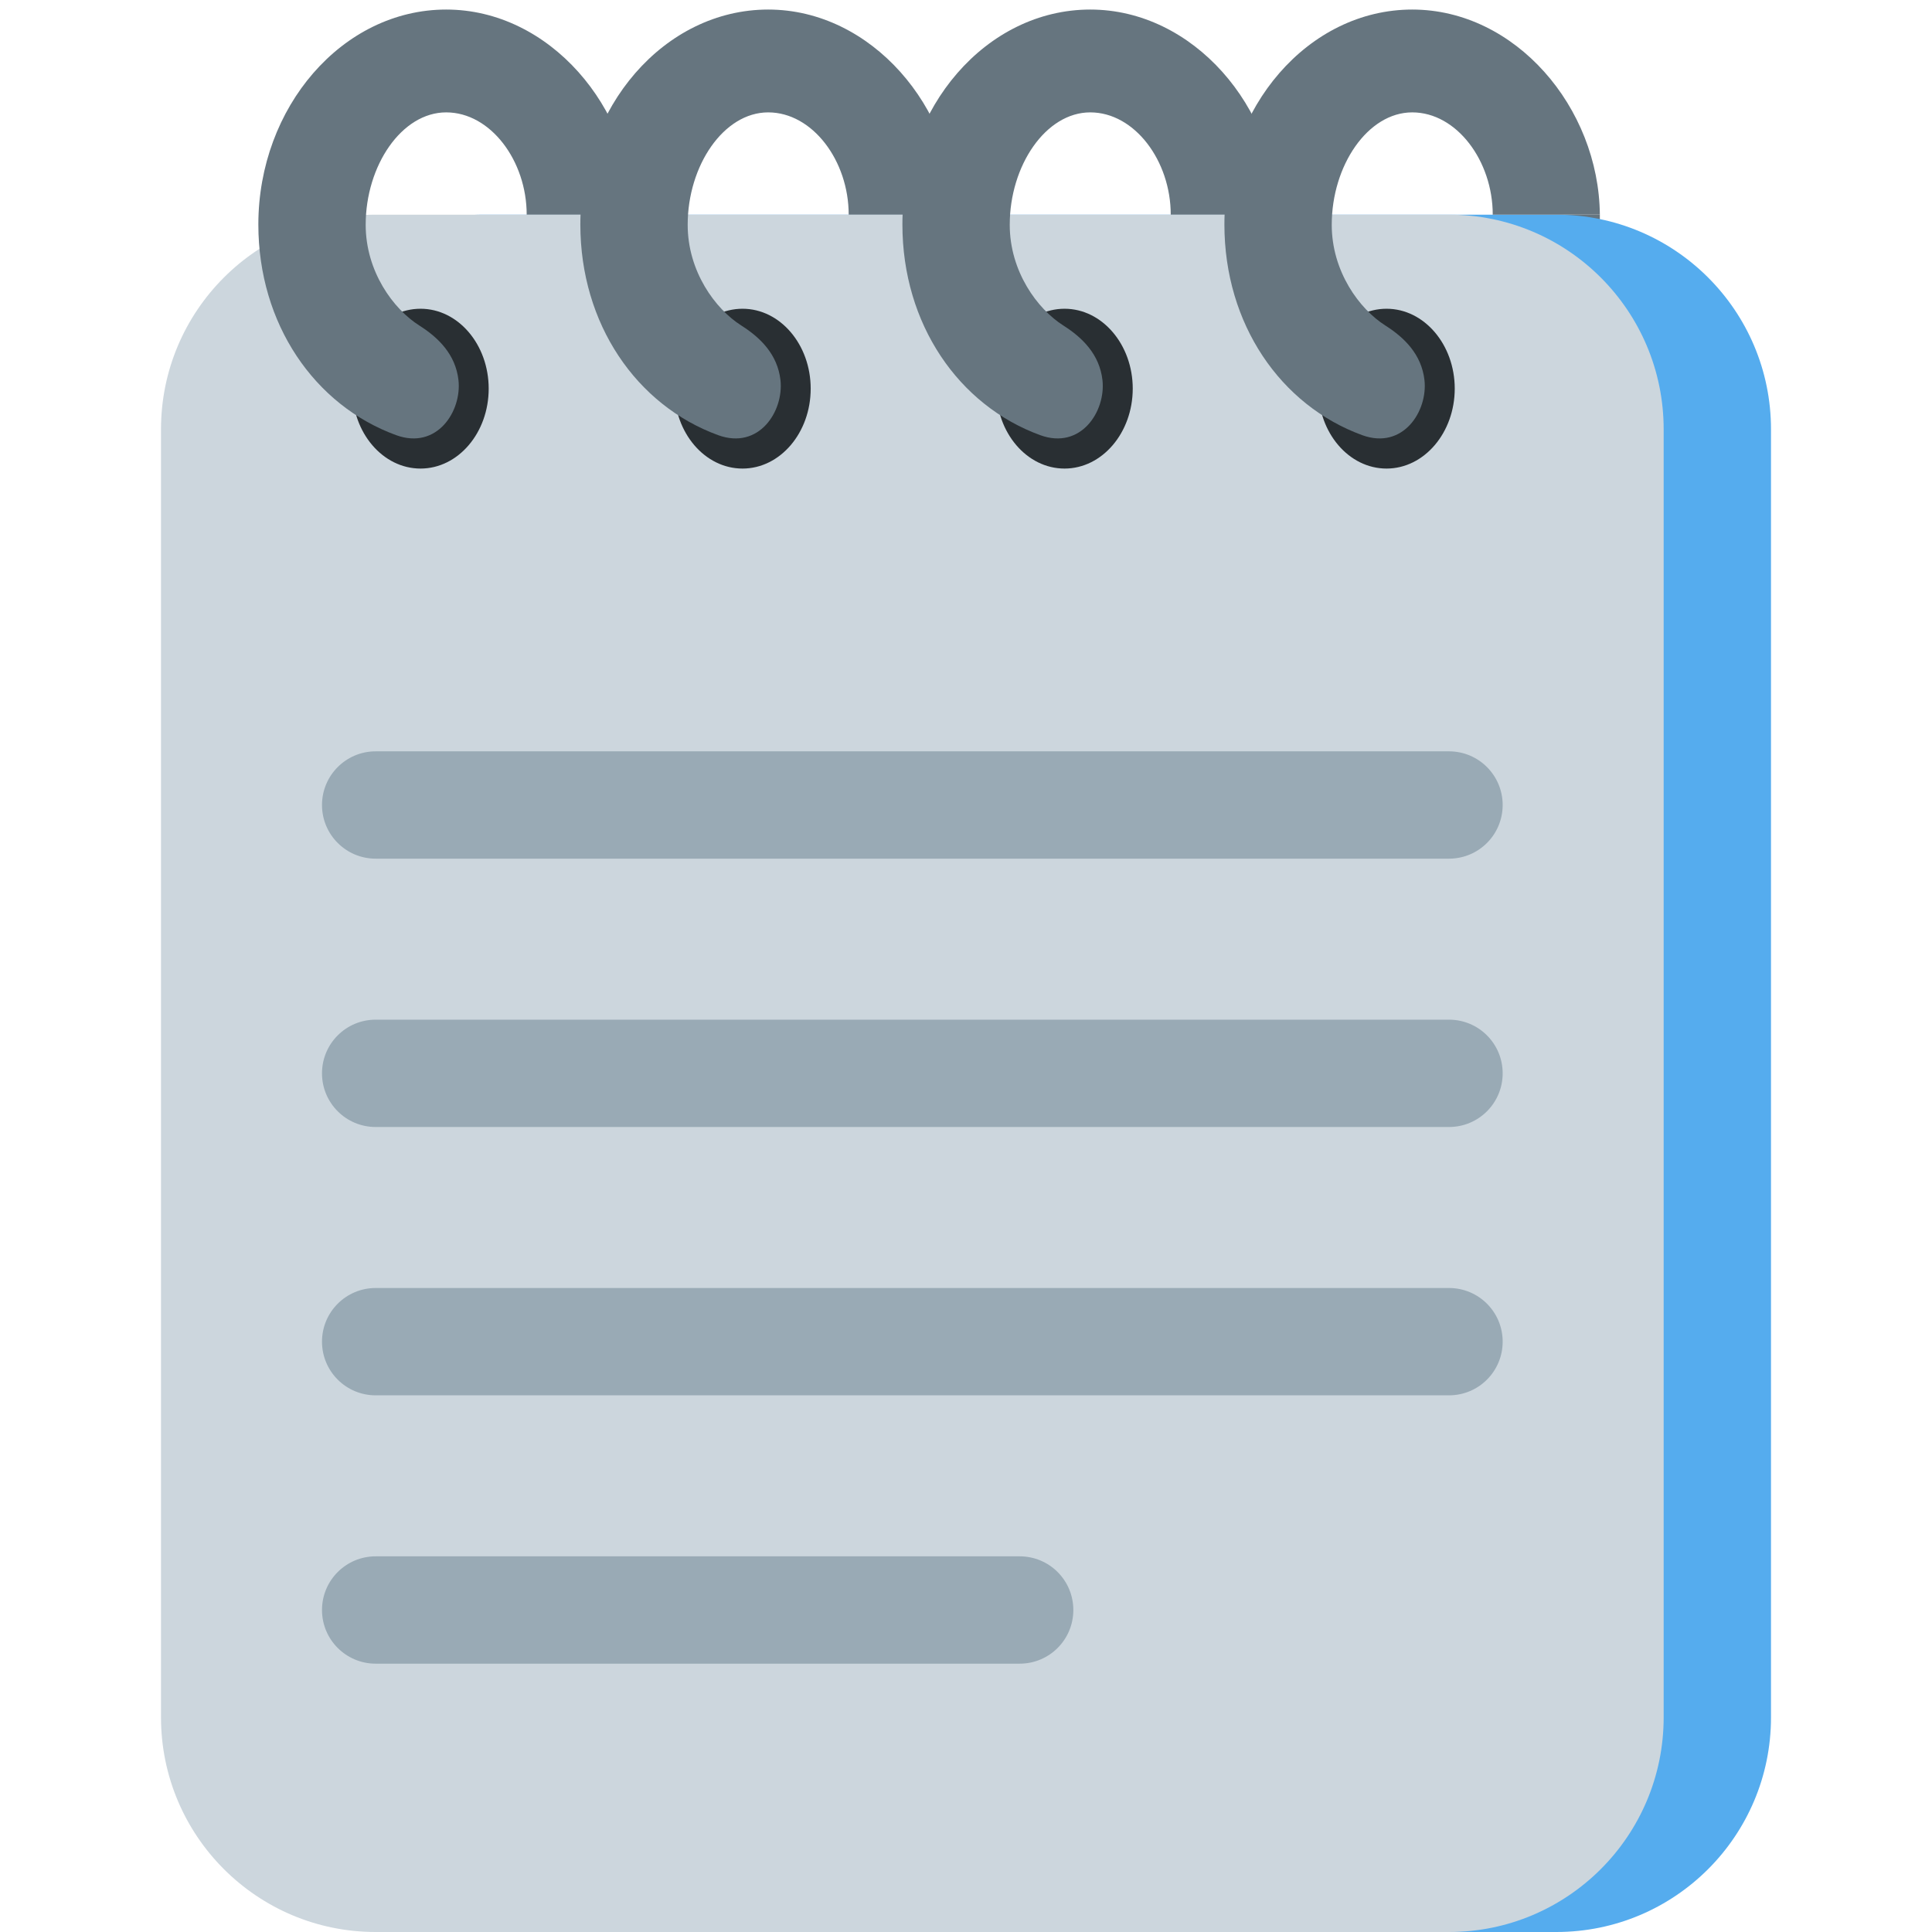
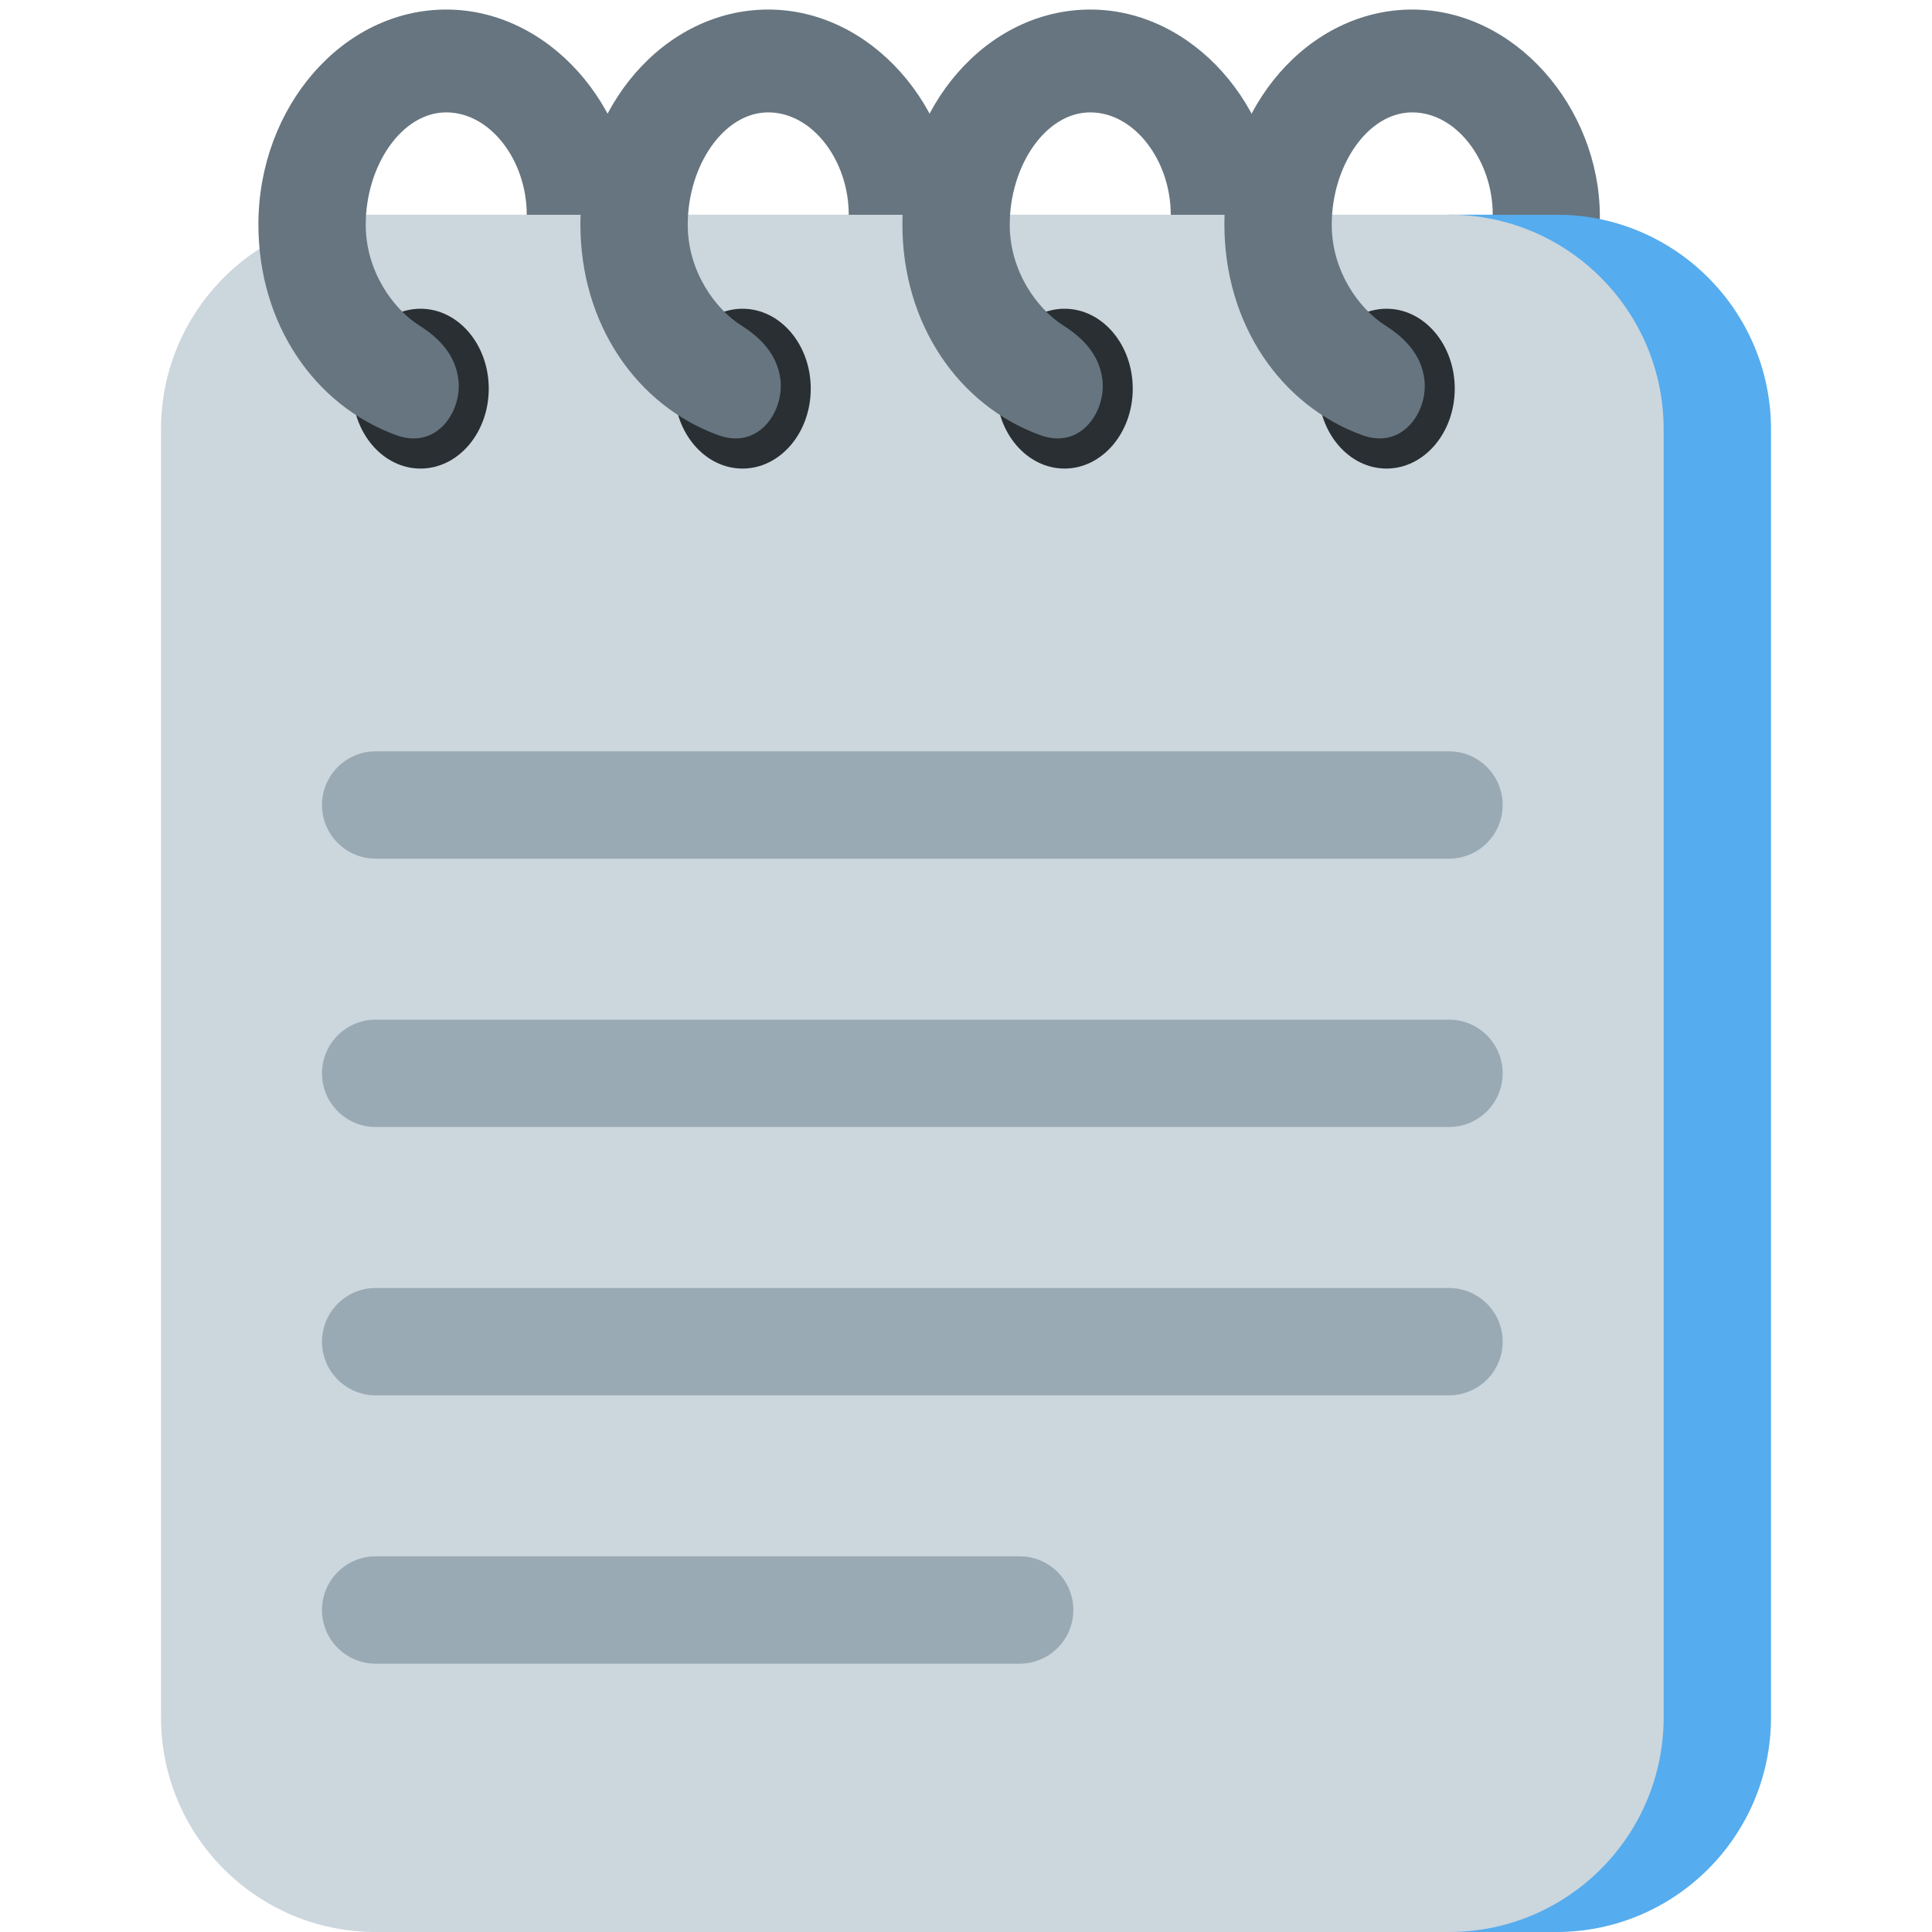
<svg xmlns="http://www.w3.org/2000/svg" viewBox="0 0 36 36">
-   <path fill="#66757F" d="M27.815 4h1.996v2.391h-1.996z" />
-   <path fill="#55ACEE" d="M29 4H9C6.791 4 5 5.791 5 8v24c0 2.209 1.791 4 4 4h20c2.209 0 4-1.791 4-4V8c0-2.209-1.791-4-4-4z" />
-   <path fill="#CCD6DD" d="M27 4H7C4.791 4 3 5.791 3 8v24c0 2.209 1.791 4 4 4h20c2.209 0 4-1.791 4-4V8c0-2.209-1.791-4-4-4z" />
-   <path fill="#99AAB5" d="M28 15c0 .553-.447 1-1 1H7c-.552 0-1-.447-1-1 0-.552.448-1 1-1h20c.553 0 1 .448 1 1zm0 5c0 .553-.447 1-1 1H7c-.552 0-1-.447-1-1 0-.553.448-1 1-1h20c.553 0 1 .447 1 1zm0 5c0 .553-.447 1-1 1H7c-.552 0-1-.447-1-1 0-.553.448-1 1-1h20c.553 0 1 .447 1 1zm-8 5c0 .553-.447 1-1 1H7c-.552 0-1-.447-1-1 0-.553.448-1 1-1h12c.553 0 1 .447 1 1z" />
-   <path fill="#292F33" d="M7.836 8.731c-.702 0-1.271-.666-1.271-1.489 0-.822.569-1.489 1.271-1.489.701 0 1.27.667 1.27 1.489 0 .822-.569 1.489-1.27 1.489z" />
-   <path fill="#66757F" d="M8.543 7.083c-.055-.48-.374-.792-.729-1.017-.485-.307-1-1.008-1-1.877 0-1.104.671-2.095 1.5-2.095s1.5.905 1.5 1.905h1.996c-.021-2-1.575-3.821-3.496-3.821-1.934 0-3.5 1.819-3.5 4.005 0 1.853 1.045 3.371 2.569 3.926.76.276 1.224-.447 1.16-1.026z" />
-   <path fill="#292F33" d="M13.836 8.731c-.702 0-1.271-.666-1.271-1.489 0-.822.569-1.489 1.271-1.489.701 0 1.27.667 1.27 1.489 0 .822-.569 1.489-1.27 1.489z" />
-   <path fill="#66757F" d="M14.543 7.083c-.055-.48-.374-.792-.729-1.017-.485-.307-1-1.008-1-1.877 0-1.104.671-2.095 1.5-2.095s1.5.905 1.5 1.905h1.996c-.02-2-1.575-3.821-3.496-3.821-1.934 0-3.5 1.819-3.5 4.005 0 1.853 1.045 3.371 2.569 3.926.76.276 1.224-.447 1.16-1.026z" />
-   <path fill="#292F33" d="M19.836 8.731c-.702 0-1.271-.666-1.271-1.489 0-.822.569-1.489 1.271-1.489.701 0 1.271.667 1.271 1.489-.001.822-.57 1.489-1.271 1.489z" />
-   <path fill="#66757F" d="M20.543 7.083c-.055-.48-.374-.792-.728-1.017-.485-.307-1-1.008-1-1.877 0-1.104.671-2.095 1.5-2.095s1.5.905 1.5 1.905h1.996c-.02-2-1.575-3.821-3.496-3.821-1.934 0-3.5 1.819-3.5 4.005 0 1.853 1.045 3.371 2.569 3.926.759.276 1.223-.447 1.159-1.026z" />
-   <path fill="#292F33" d="M25.836 8.731c-.702 0-1.271-.666-1.271-1.489 0-.822.569-1.489 1.271-1.489.701 0 1.271.667 1.271 1.489-.001.822-.57 1.489-1.271 1.489z" />
-   <path fill="#66757F" d="M26.543 7.083c-.055-.48-.374-.792-.728-1.017-.485-.307-1-1.008-1-1.877 0-1.104.671-2.095 1.5-2.095s1.5.905 1.5 1.905h1.996c-.02-2-1.575-3.821-3.496-3.821-1.934 0-3.5 1.819-3.5 4.005 0 1.853 1.045 3.371 2.569 3.926.759.276 1.223-.447 1.159-1.026z" />
+   <g fill="#66757f">
+     <path d="M 9.814,4 l 0.998,-0.998 l 0.999,0.998 v2.391 h-1.997 v-2.391 Z" />
+     <path d="M 15.814,4 l 0.998,-0.998 l 0.999,0.998 v2.391 h-1.997 v-2.391 Z" />
+     <path d="M 21.814,4 l 0.998,-0.998 l 0.999,0.998 v2.391 h-1.997 v-2.391 Z" />
+     <path d="M 27.814,4 l 0.998,-0.998 l 0.999,0.998 v2.391 h-1.997 v-2.391 Z" />
+   </g>
+   <path fill="#55acee" d="M 33,32 a 4,4 0 01 -4,4 h-2 v-32 h2 a 4,4 0 01 4,4 v24 Z" />
+   <path fill="#ccd6dd" d="M 3,8 a 4,4 0 01 4,-4 h20 a 4,4 0 01 4,4 v24 a 4,4 0 01 -4,4 h-20 a 4,4 0 01 -4,-4 v-24 Z" />
+   <g fill="#99aab5">
+     <path d="M 7,14 h20 a 1,1 0 01 0,2 h-20 a 1,1 0 01 0,-2 Z" />
+     <path d="M 7,19 h20 a 1,1 0 01 0,2 h-20 a 1,1 0 01 0,-2 Z" />
+     <path d="M 7,24 h20 a 1,1 0 01 0,2 h-20 a 1,1 0 01 0,-2 Z" />
+     <path d="M 7,29 h12 a 1,1 0 01 0,2 h-12 a 1,1 0 01 0,-2 Z" />
+   </g>
+   <g fill="#292F33">
+     <ellipse rx="1.271" ry="1.489" cx="7.836" cy="7.242" />
+     <ellipse rx="1.271" ry="1.489" cx="13.836" cy="7.242" />
+     <ellipse rx="1.271" ry="1.489" cx="19.836" cy="7.242" />
+     <ellipse rx="1.271" ry="1.489" cx="25.836" cy="7.242" />
+   </g>
+   <path fill="#66757F" d="M 8.543,7.083 c 0.064,0.579 -0.4,1.302 -1.159,1.026 c -1.524,-0.555 -2.569,-2.073 -2.569,-3.926 c 0,-2.186 1.566,-4.005 3.5,-4.005 c 1.921,0 3.475,1.821 3.496,3.821 h-1.996 c 0,-1 -0.671,-1.905 -1.5,-1.905 s -1.5,0.991 -1.5,2.095 c 0,0.869 0.515,1.57 1,1.877 c 0.355,0.225 0.674,0.537 0.728,1.017 Z" />
+   <path fill="#66757F" d="M 14.543,7.083 c 0.064,0.579 -0.4,1.302 -1.159,1.026 c -1.524,-0.555 -2.569,-2.073 -2.569,-3.926 c 0,-2.186 1.566,-4.005 3.5,-4.005 c 1.921,0 3.476,1.821 3.496,3.821 h-1.996 c 0,-1 -0.671,-1.905 -1.5,-1.905 s -1.5,0.991 -1.5,2.095 c 0,0.869 0.515,1.57 1,1.877 c 0.355,0.225 0.674,0.537 0.728,1.017 Z" />
+   <path fill="#66757F" d="M 20.543,7.083 c 0.064,0.579 -0.4,1.302 -1.159,1.026 c -1.524,-0.555 -2.569,-2.073 -2.569,-3.926 c 0,-2.186 1.566,-4.005 3.5,-4.005 c 1.921,0 3.476,1.821 3.496,3.821 h-1.996 c 0,-1 -0.671,-1.905 -1.5,-1.905 s -1.5,0.991 -1.5,2.095 c 0,0.869 0.515,1.57 1,1.877 c 0.354,0.225 0.673,0.537 0.728,1.017 Z" />
+   <path fill="#66757F" d="M 26.543,7.083 c 0.064,0.579 -0.4,1.302 -1.159,1.026 c -1.524,-0.555 -2.569,-2.073 -2.569,-3.926 c 0,-2.186 1.566,-4.005 3.5,-4.005 c 1.921,0 3.476,1.821 3.496,3.821 h-1.996 c 0,-1 -0.671,-1.905 -1.5,-1.905 s -1.5,0.991 -1.5,2.095 c 0,0.869 0.515,1.57 1,1.877 c 0.354,0.225 0.673,0.537 0.728,1.017 Z" />
</svg>
